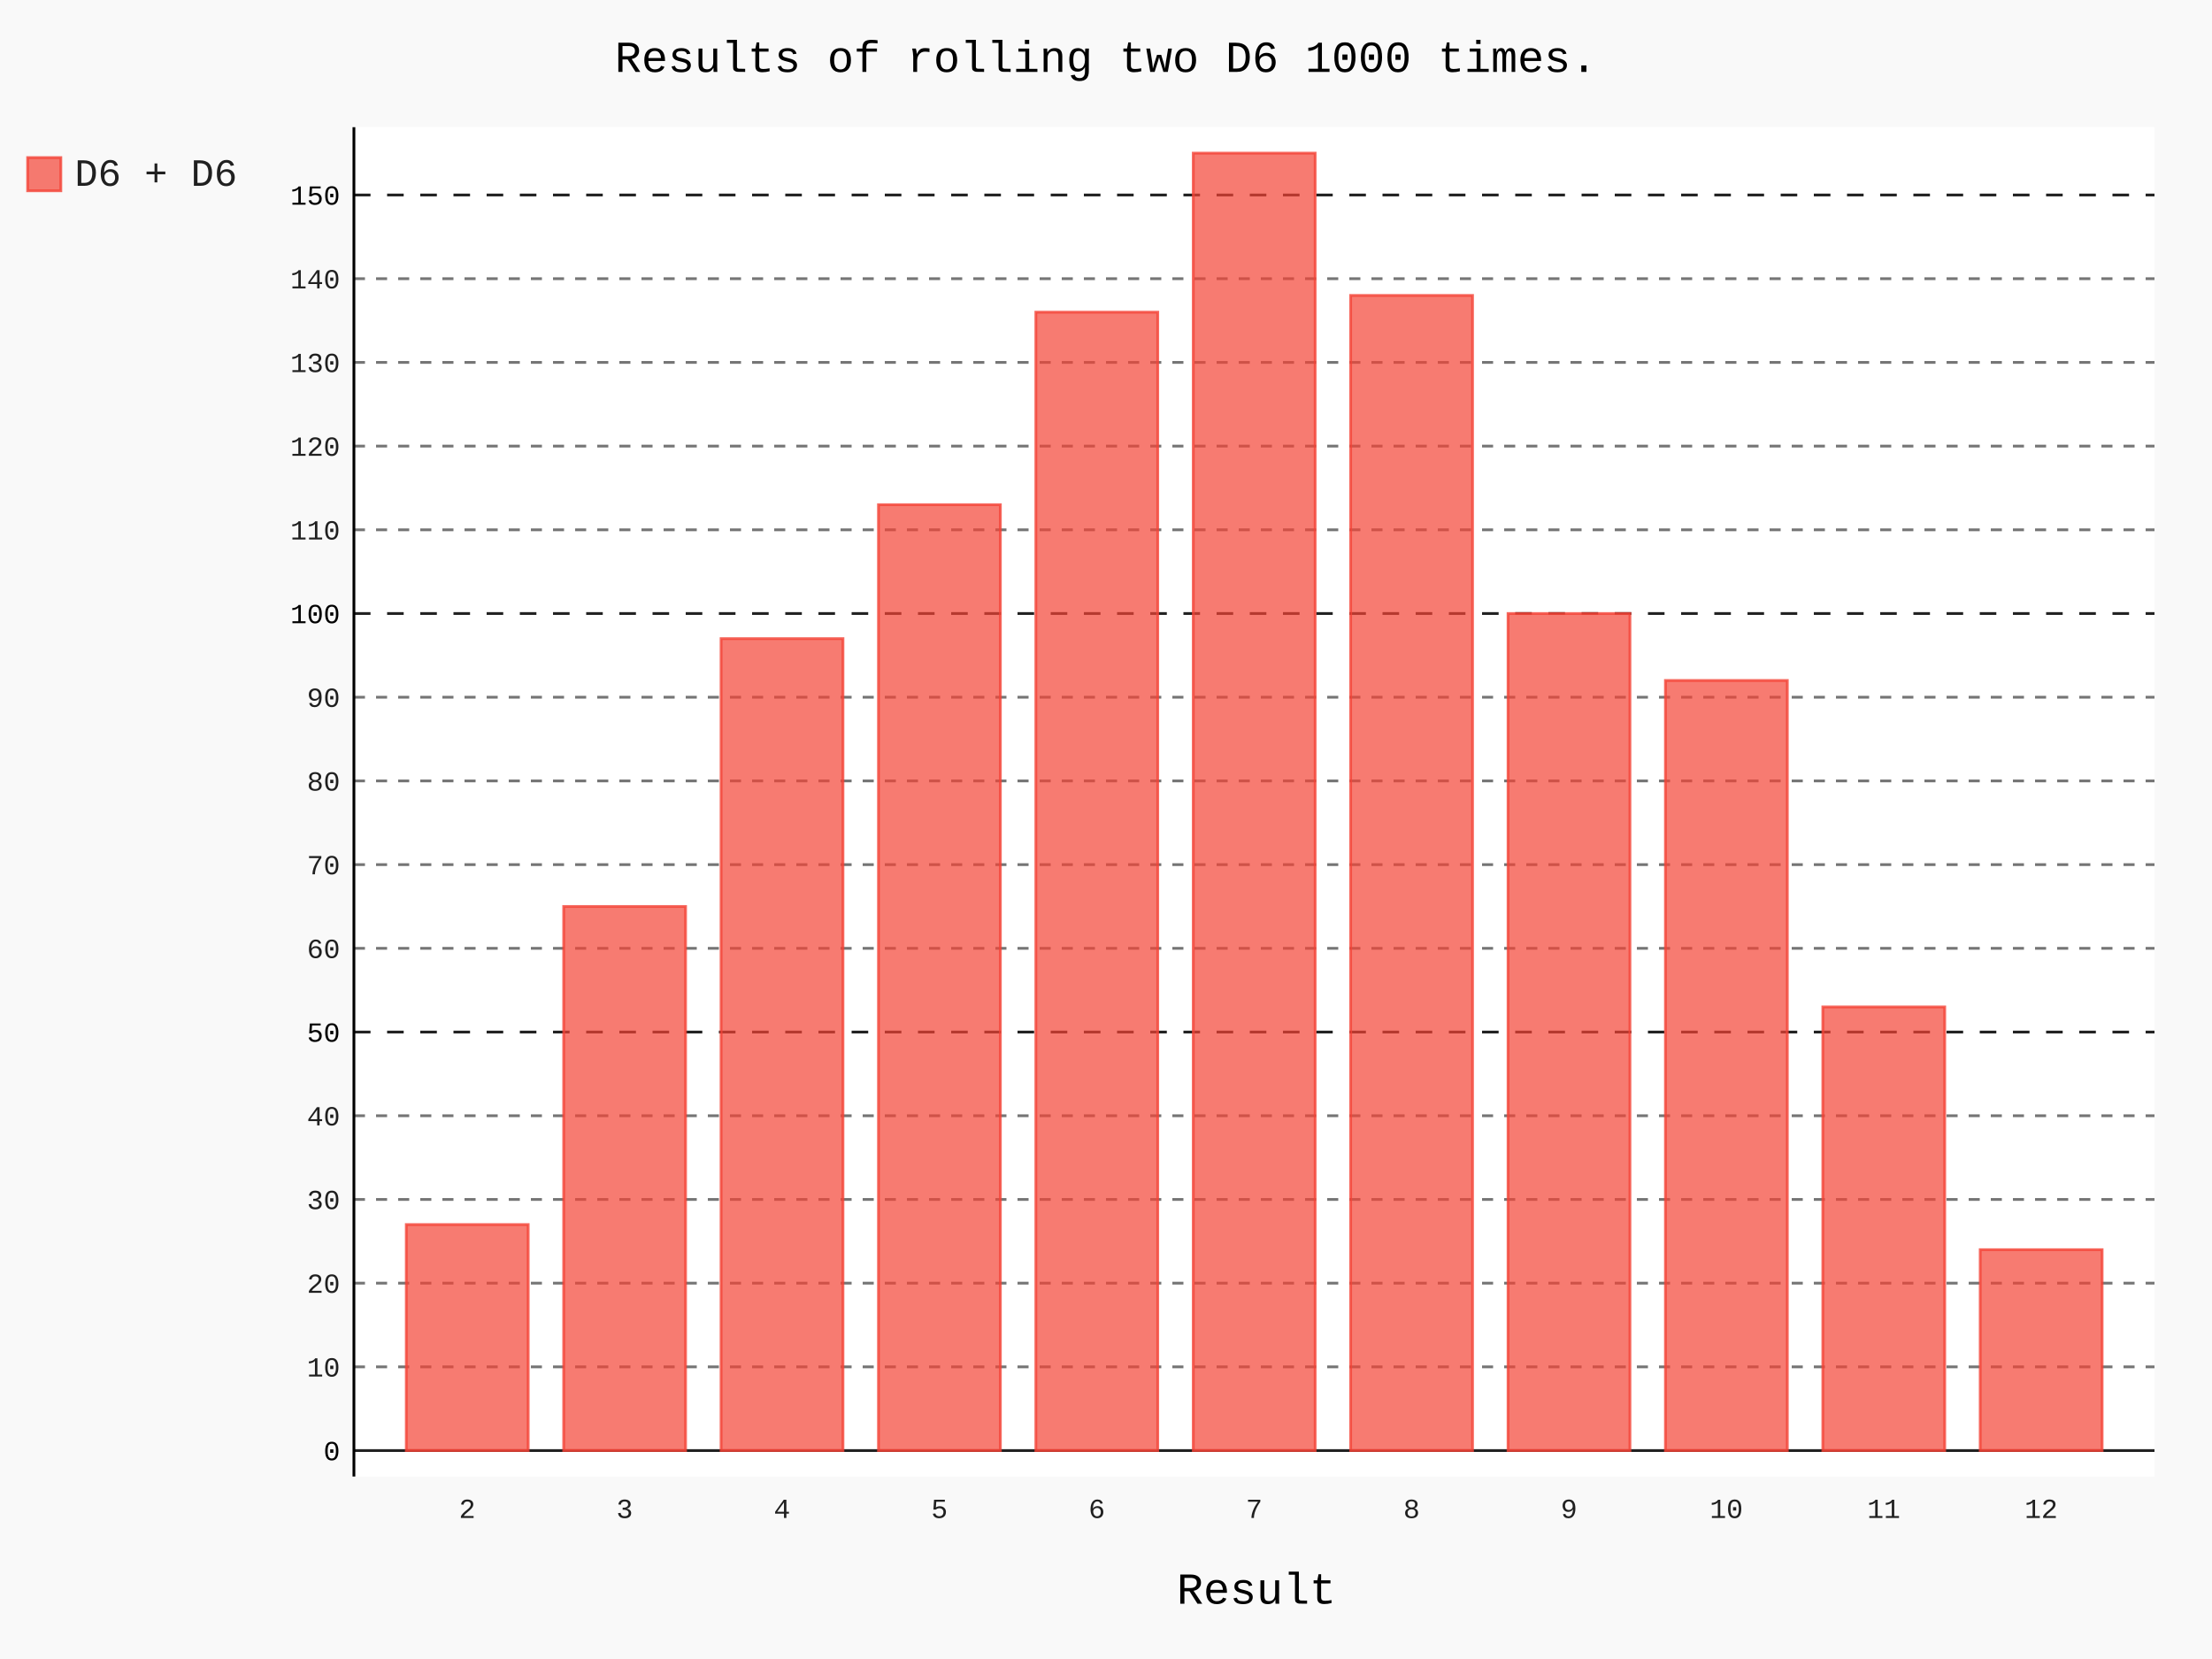
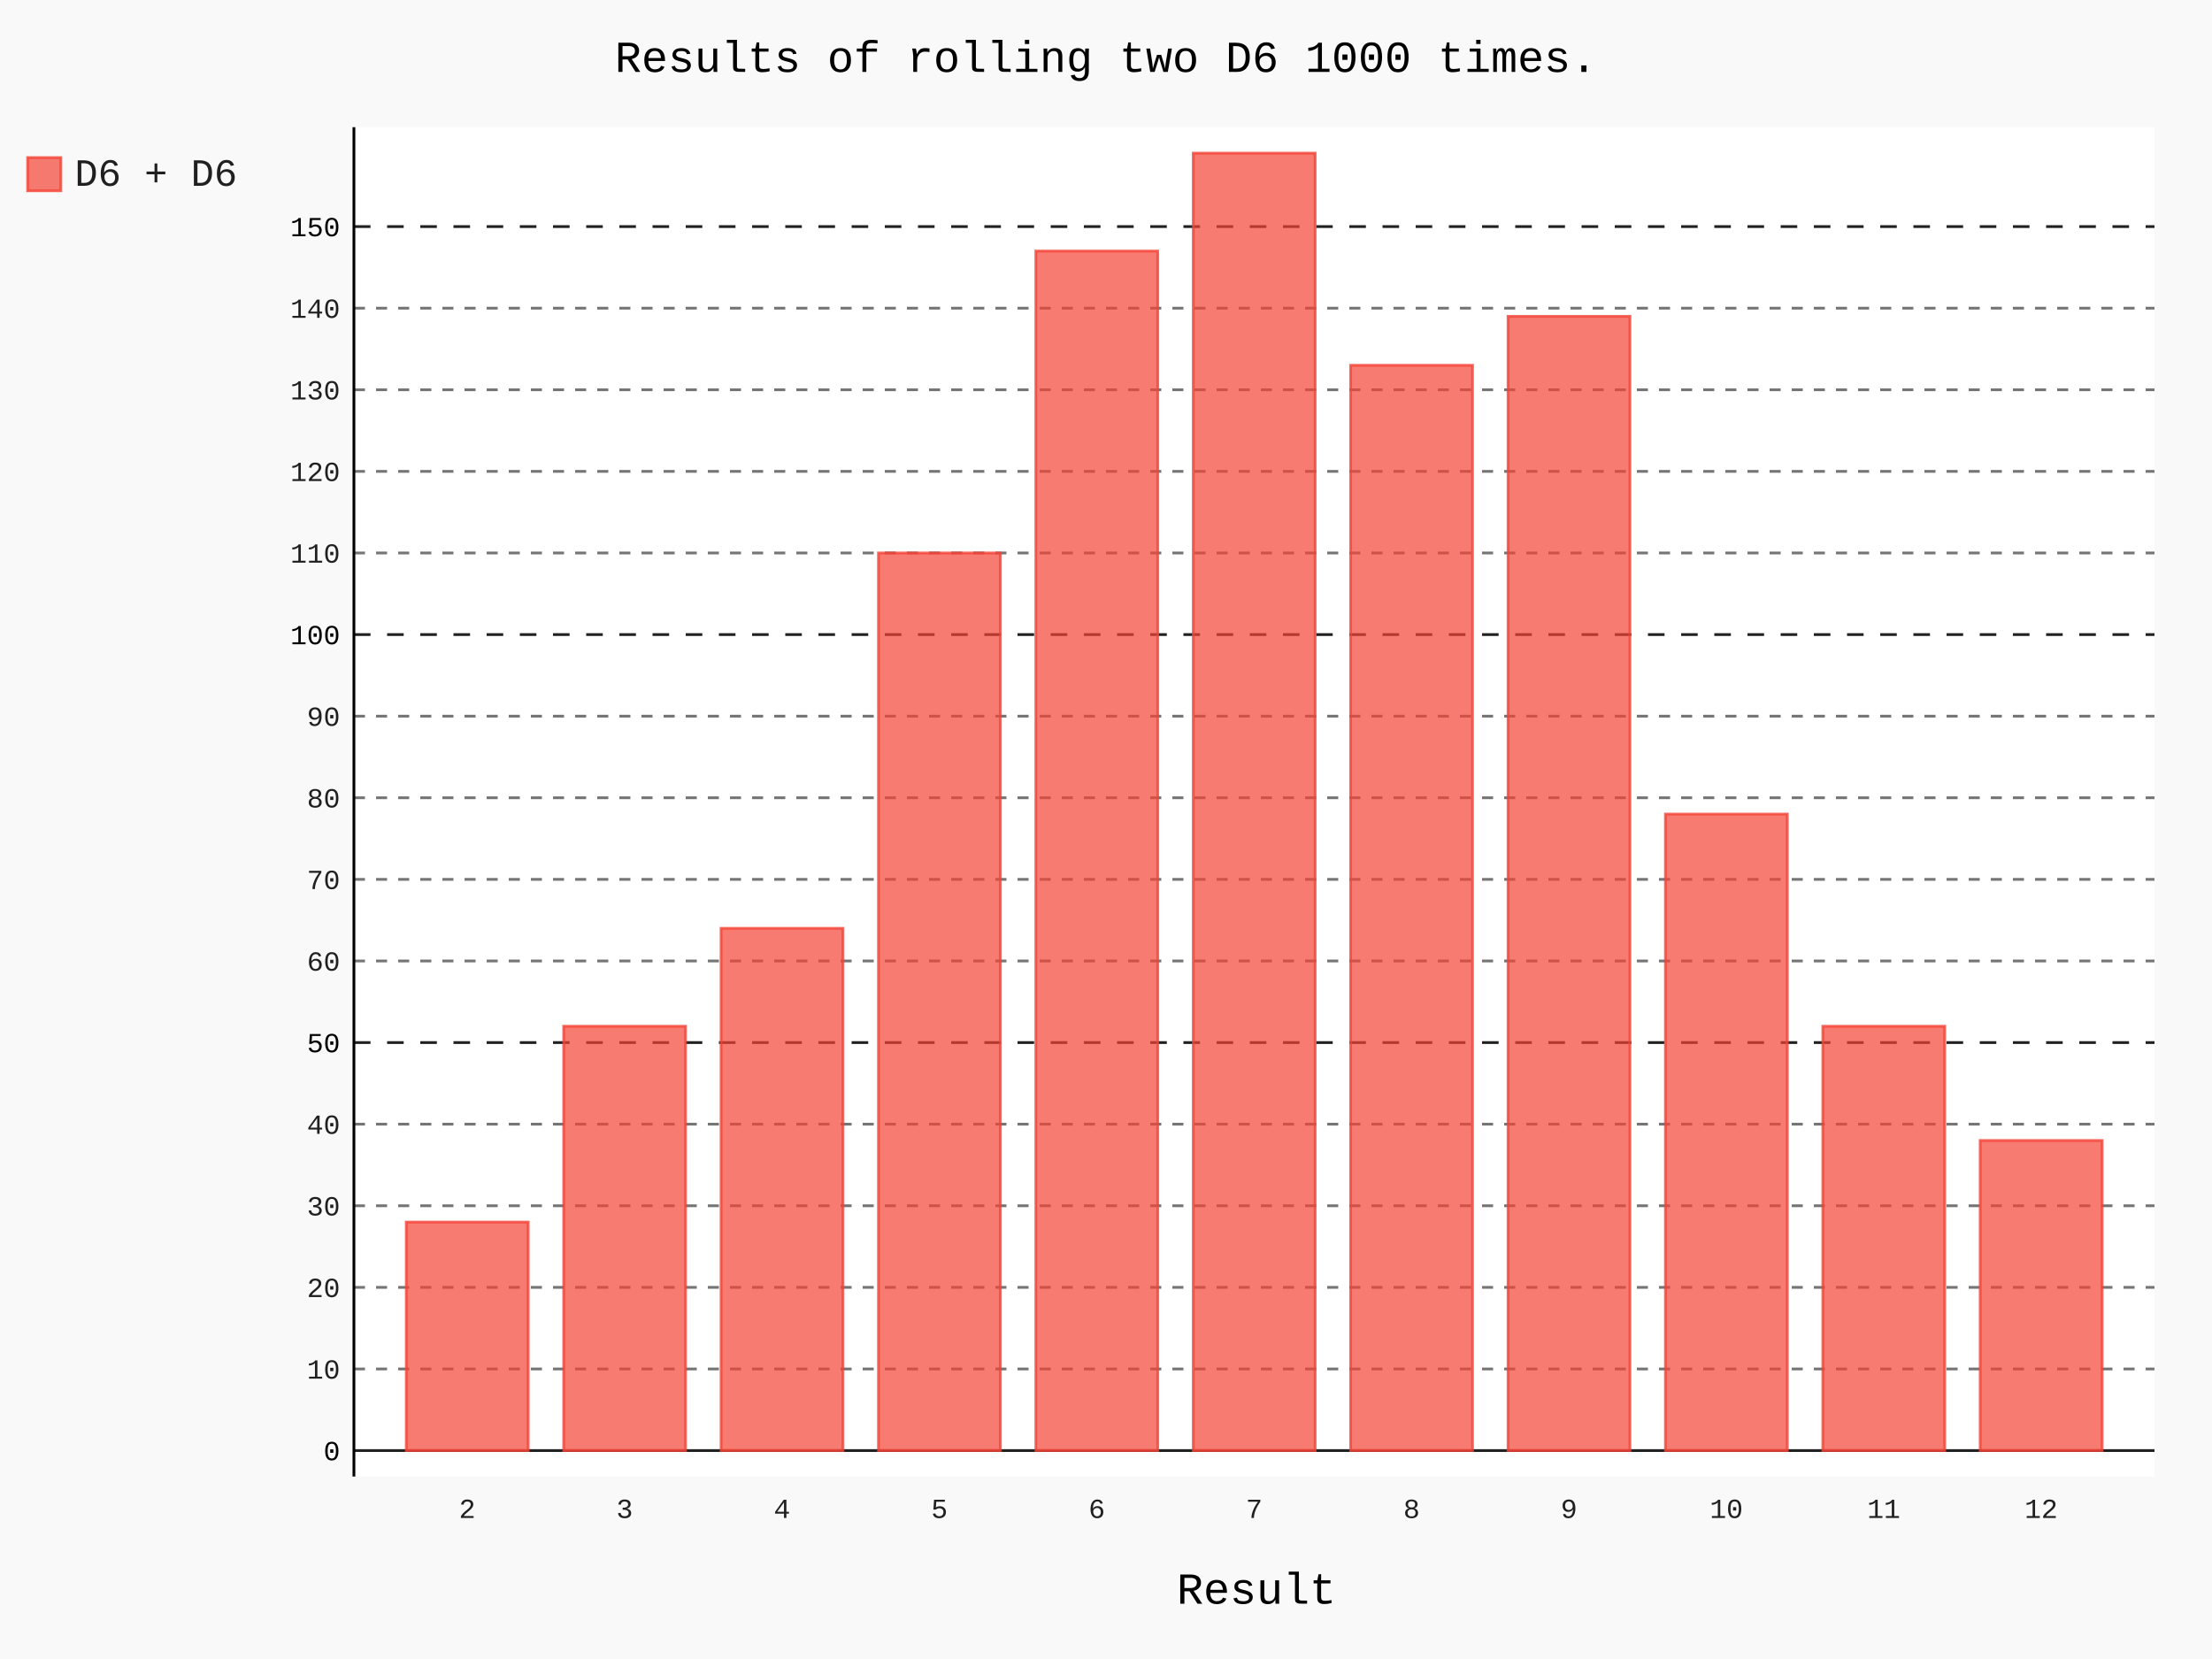
- <svg xmlns="http://www.w3.org/2000/svg" id="chart-105859ee-f9c2-4b4a-b6a3-c62e4a9107c0" class="pygal-chart" viewBox="0 0 800 600">
+ <svg xmlns="http://www.w3.org/2000/svg" id="chart-31764408-35dc-4bf3-ac59-4d7139999e91" class="pygal-chart" viewBox="0 0 800 600">
  <defs>
-     <style type="text/css">#chart-105859ee-f9c2-4b4a-b6a3-c62e4a9107c0{-webkit-user-select:none;-webkit-font-smoothing:antialiased;font-family:Consolas,"Liberation Mono",Menlo,Courier,monospace}#chart-105859ee-f9c2-4b4a-b6a3-c62e4a9107c0 .title{font-family:Consolas,"Liberation Mono",Menlo,Courier,monospace;font-size:16px}#chart-105859ee-f9c2-4b4a-b6a3-c62e4a9107c0 .legends .legend text{font-family:Consolas,"Liberation Mono",Menlo,Courier,monospace;font-size:14px}#chart-105859ee-f9c2-4b4a-b6a3-c62e4a9107c0 .axis text{font-family:Consolas,"Liberation Mono",Menlo,Courier,monospace;font-size:10px}#chart-105859ee-f9c2-4b4a-b6a3-c62e4a9107c0 .axis text.major{font-family:Consolas,"Liberation Mono",Menlo,Courier,monospace;font-size:10px}#chart-105859ee-f9c2-4b4a-b6a3-c62e4a9107c0 .text-overlay text.value{font-family:Consolas,"Liberation Mono",Menlo,Courier,monospace;font-size:16px}#chart-105859ee-f9c2-4b4a-b6a3-c62e4a9107c0 .text-overlay text.label{font-family:Consolas,"Liberation Mono",Menlo,Courier,monospace;font-size:10px}#chart-105859ee-f9c2-4b4a-b6a3-c62e4a9107c0 .tooltip{font-family:Consolas,"Liberation Mono",Menlo,Courier,monospace;font-size:14px}#chart-105859ee-f9c2-4b4a-b6a3-c62e4a9107c0 text.no_data{font-family:Consolas,"Liberation Mono",Menlo,Courier,monospace;font-size:64px}
- #chart-105859ee-f9c2-4b4a-b6a3-c62e4a9107c0{background-color:rgba(249,249,249,1)}#chart-105859ee-f9c2-4b4a-b6a3-c62e4a9107c0 path,#chart-105859ee-f9c2-4b4a-b6a3-c62e4a9107c0 line,#chart-105859ee-f9c2-4b4a-b6a3-c62e4a9107c0 rect,#chart-105859ee-f9c2-4b4a-b6a3-c62e4a9107c0 circle{-webkit-transition:150ms;-moz-transition:150ms;transition:150ms}#chart-105859ee-f9c2-4b4a-b6a3-c62e4a9107c0 .graph &gt; .background{fill:rgba(249,249,249,1)}#chart-105859ee-f9c2-4b4a-b6a3-c62e4a9107c0 .plot &gt; .background{fill:rgba(255,255,255,1)}#chart-105859ee-f9c2-4b4a-b6a3-c62e4a9107c0 .graph{fill:rgba(0,0,0,.87)}#chart-105859ee-f9c2-4b4a-b6a3-c62e4a9107c0 text.no_data{fill:rgba(0,0,0,1)}#chart-105859ee-f9c2-4b4a-b6a3-c62e4a9107c0 .title{fill:rgba(0,0,0,1)}#chart-105859ee-f9c2-4b4a-b6a3-c62e4a9107c0 .legends .legend text{fill:rgba(0,0,0,.87)}#chart-105859ee-f9c2-4b4a-b6a3-c62e4a9107c0 .legends .legend:hover text{fill:rgba(0,0,0,1)}#chart-105859ee-f9c2-4b4a-b6a3-c62e4a9107c0 .axis .line{stroke:rgba(0,0,0,1)}#chart-105859ee-f9c2-4b4a-b6a3-c62e4a9107c0 .axis .guide.line{stroke:rgba(0,0,0,.54)}#chart-105859ee-f9c2-4b4a-b6a3-c62e4a9107c0 .axis .major.line{stroke:rgba(0,0,0,.87)}#chart-105859ee-f9c2-4b4a-b6a3-c62e4a9107c0 .axis text.major{fill:rgba(0,0,0,1)}#chart-105859ee-f9c2-4b4a-b6a3-c62e4a9107c0 .axis.y .guides:hover .guide.line,#chart-105859ee-f9c2-4b4a-b6a3-c62e4a9107c0 .line-graph .axis.x .guides:hover .guide.line,#chart-105859ee-f9c2-4b4a-b6a3-c62e4a9107c0 .stackedline-graph .axis.x .guides:hover .guide.line,#chart-105859ee-f9c2-4b4a-b6a3-c62e4a9107c0 .xy-graph .axis.x .guides:hover .guide.line{stroke:rgba(0,0,0,1)}#chart-105859ee-f9c2-4b4a-b6a3-c62e4a9107c0 .axis .guides:hover text{fill:rgba(0,0,0,1)}#chart-105859ee-f9c2-4b4a-b6a3-c62e4a9107c0 .reactive{fill-opacity:.7;stroke-opacity:.8}#chart-105859ee-f9c2-4b4a-b6a3-c62e4a9107c0 .ci{stroke:rgba(0,0,0,.87)}#chart-105859ee-f9c2-4b4a-b6a3-c62e4a9107c0 .reactive.active,#chart-105859ee-f9c2-4b4a-b6a3-c62e4a9107c0 .active .reactive{fill-opacity:.8;stroke-opacity:.9;stroke-width:4}#chart-105859ee-f9c2-4b4a-b6a3-c62e4a9107c0 .ci .reactive.active{stroke-width:1.5}#chart-105859ee-f9c2-4b4a-b6a3-c62e4a9107c0 .series text{fill:rgba(0,0,0,1)}#chart-105859ee-f9c2-4b4a-b6a3-c62e4a9107c0 .tooltip rect{fill:rgba(255,255,255,1);stroke:rgba(0,0,0,1);-webkit-transition:opacity 150ms;-moz-transition:opacity 150ms;transition:opacity 150ms}#chart-105859ee-f9c2-4b4a-b6a3-c62e4a9107c0 .tooltip .label{fill:rgba(0,0,0,.87)}#chart-105859ee-f9c2-4b4a-b6a3-c62e4a9107c0 .tooltip .label{fill:rgba(0,0,0,.87)}#chart-105859ee-f9c2-4b4a-b6a3-c62e4a9107c0 .tooltip .legend{font-size:.8em;fill:rgba(0,0,0,.54)}#chart-105859ee-f9c2-4b4a-b6a3-c62e4a9107c0 .tooltip .x_label{font-size:.6em;fill:rgba(0,0,0,1)}#chart-105859ee-f9c2-4b4a-b6a3-c62e4a9107c0 .tooltip .xlink{font-size:.5em;text-decoration:underline}#chart-105859ee-f9c2-4b4a-b6a3-c62e4a9107c0 .tooltip .value{font-size:1.5em}#chart-105859ee-f9c2-4b4a-b6a3-c62e4a9107c0 .bound{font-size:.5em}#chart-105859ee-f9c2-4b4a-b6a3-c62e4a9107c0 .max-value{font-size:.75em;fill:rgba(0,0,0,.54)}#chart-105859ee-f9c2-4b4a-b6a3-c62e4a9107c0 .map-element{fill:rgba(255,255,255,1);stroke:rgba(0,0,0,.54) !important}#chart-105859ee-f9c2-4b4a-b6a3-c62e4a9107c0 .map-element .reactive{fill-opacity:inherit;stroke-opacity:inherit}#chart-105859ee-f9c2-4b4a-b6a3-c62e4a9107c0 .color-0,#chart-105859ee-f9c2-4b4a-b6a3-c62e4a9107c0 .color-0 a:visited{stroke:#F44336;fill:#F44336}#chart-105859ee-f9c2-4b4a-b6a3-c62e4a9107c0 .text-overlay .color-0 text{fill:black}
- #chart-105859ee-f9c2-4b4a-b6a3-c62e4a9107c0 text.no_data{text-anchor:middle}#chart-105859ee-f9c2-4b4a-b6a3-c62e4a9107c0 .guide.line{fill:none}#chart-105859ee-f9c2-4b4a-b6a3-c62e4a9107c0 .centered{text-anchor:middle}#chart-105859ee-f9c2-4b4a-b6a3-c62e4a9107c0 .title{text-anchor:middle}#chart-105859ee-f9c2-4b4a-b6a3-c62e4a9107c0 .legends .legend text{fill-opacity:1}#chart-105859ee-f9c2-4b4a-b6a3-c62e4a9107c0 .axis.x text{text-anchor:middle}#chart-105859ee-f9c2-4b4a-b6a3-c62e4a9107c0 .axis.x:not(.web) text[transform]{text-anchor:start}#chart-105859ee-f9c2-4b4a-b6a3-c62e4a9107c0 .axis.x:not(.web) text[transform].backwards{text-anchor:end}#chart-105859ee-f9c2-4b4a-b6a3-c62e4a9107c0 .axis.y text{text-anchor:end}#chart-105859ee-f9c2-4b4a-b6a3-c62e4a9107c0 .axis.y text[transform].backwards{text-anchor:start}#chart-105859ee-f9c2-4b4a-b6a3-c62e4a9107c0 .axis.y2 text{text-anchor:start}#chart-105859ee-f9c2-4b4a-b6a3-c62e4a9107c0 .axis.y2 text[transform].backwards{text-anchor:end}#chart-105859ee-f9c2-4b4a-b6a3-c62e4a9107c0 .axis .guide.line{stroke-dasharray:4,4}#chart-105859ee-f9c2-4b4a-b6a3-c62e4a9107c0 .axis .major.guide.line{stroke-dasharray:6,6}#chart-105859ee-f9c2-4b4a-b6a3-c62e4a9107c0 .horizontal .axis.y .guide.line,#chart-105859ee-f9c2-4b4a-b6a3-c62e4a9107c0 .horizontal .axis.y2 .guide.line,#chart-105859ee-f9c2-4b4a-b6a3-c62e4a9107c0 .vertical .axis.x .guide.line{opacity:0}#chart-105859ee-f9c2-4b4a-b6a3-c62e4a9107c0 .horizontal .axis.always_show .guide.line,#chart-105859ee-f9c2-4b4a-b6a3-c62e4a9107c0 .vertical .axis.always_show .guide.line{opacity:1 !important}#chart-105859ee-f9c2-4b4a-b6a3-c62e4a9107c0 .axis.y .guides:hover .guide.line,#chart-105859ee-f9c2-4b4a-b6a3-c62e4a9107c0 .axis.y2 .guides:hover .guide.line,#chart-105859ee-f9c2-4b4a-b6a3-c62e4a9107c0 .axis.x .guides:hover .guide.line{opacity:1}#chart-105859ee-f9c2-4b4a-b6a3-c62e4a9107c0 .axis .guides:hover text{opacity:1}#chart-105859ee-f9c2-4b4a-b6a3-c62e4a9107c0 .nofill{fill:none}#chart-105859ee-f9c2-4b4a-b6a3-c62e4a9107c0 .subtle-fill{fill-opacity:.2}#chart-105859ee-f9c2-4b4a-b6a3-c62e4a9107c0 .dot{stroke-width:1px;fill-opacity:1}#chart-105859ee-f9c2-4b4a-b6a3-c62e4a9107c0 .dot.active{stroke-width:5px}#chart-105859ee-f9c2-4b4a-b6a3-c62e4a9107c0 .dot.negative{fill:transparent}#chart-105859ee-f9c2-4b4a-b6a3-c62e4a9107c0 text,#chart-105859ee-f9c2-4b4a-b6a3-c62e4a9107c0 tspan{stroke:none !important}#chart-105859ee-f9c2-4b4a-b6a3-c62e4a9107c0 .series text.active{opacity:1}#chart-105859ee-f9c2-4b4a-b6a3-c62e4a9107c0 .tooltip rect{fill-opacity:.95;stroke-width:.5}#chart-105859ee-f9c2-4b4a-b6a3-c62e4a9107c0 .tooltip text{fill-opacity:1}#chart-105859ee-f9c2-4b4a-b6a3-c62e4a9107c0 .showable{visibility:hidden}#chart-105859ee-f9c2-4b4a-b6a3-c62e4a9107c0 .showable.shown{visibility:visible}#chart-105859ee-f9c2-4b4a-b6a3-c62e4a9107c0 .gauge-background{fill:rgba(229,229,229,1);stroke:none}#chart-105859ee-f9c2-4b4a-b6a3-c62e4a9107c0 .bg-lines{stroke:rgba(249,249,249,1);stroke-width:2px}</style>
+     <style type="text/css">#chart-31764408-35dc-4bf3-ac59-4d7139999e91{-webkit-user-select:none;-webkit-font-smoothing:antialiased;font-family:Consolas,"Liberation Mono",Menlo,Courier,monospace}#chart-31764408-35dc-4bf3-ac59-4d7139999e91 .title{font-family:Consolas,"Liberation Mono",Menlo,Courier,monospace;font-size:16px}#chart-31764408-35dc-4bf3-ac59-4d7139999e91 .legends .legend text{font-family:Consolas,"Liberation Mono",Menlo,Courier,monospace;font-size:14px}#chart-31764408-35dc-4bf3-ac59-4d7139999e91 .axis text{font-family:Consolas,"Liberation Mono",Menlo,Courier,monospace;font-size:10px}#chart-31764408-35dc-4bf3-ac59-4d7139999e91 .axis text.major{font-family:Consolas,"Liberation Mono",Menlo,Courier,monospace;font-size:10px}#chart-31764408-35dc-4bf3-ac59-4d7139999e91 .text-overlay text.value{font-family:Consolas,"Liberation Mono",Menlo,Courier,monospace;font-size:16px}#chart-31764408-35dc-4bf3-ac59-4d7139999e91 .text-overlay text.label{font-family:Consolas,"Liberation Mono",Menlo,Courier,monospace;font-size:10px}#chart-31764408-35dc-4bf3-ac59-4d7139999e91 .tooltip{font-family:Consolas,"Liberation Mono",Menlo,Courier,monospace;font-size:14px}#chart-31764408-35dc-4bf3-ac59-4d7139999e91 text.no_data{font-family:Consolas,"Liberation Mono",Menlo,Courier,monospace;font-size:64px}
+ #chart-31764408-35dc-4bf3-ac59-4d7139999e91{background-color:rgba(249,249,249,1)}#chart-31764408-35dc-4bf3-ac59-4d7139999e91 path,#chart-31764408-35dc-4bf3-ac59-4d7139999e91 line,#chart-31764408-35dc-4bf3-ac59-4d7139999e91 rect,#chart-31764408-35dc-4bf3-ac59-4d7139999e91 circle{-webkit-transition:150ms;-moz-transition:150ms;transition:150ms}#chart-31764408-35dc-4bf3-ac59-4d7139999e91 .graph &gt; .background{fill:rgba(249,249,249,1)}#chart-31764408-35dc-4bf3-ac59-4d7139999e91 .plot &gt; .background{fill:rgba(255,255,255,1)}#chart-31764408-35dc-4bf3-ac59-4d7139999e91 .graph{fill:rgba(0,0,0,.87)}#chart-31764408-35dc-4bf3-ac59-4d7139999e91 text.no_data{fill:rgba(0,0,0,1)}#chart-31764408-35dc-4bf3-ac59-4d7139999e91 .title{fill:rgba(0,0,0,1)}#chart-31764408-35dc-4bf3-ac59-4d7139999e91 .legends .legend text{fill:rgba(0,0,0,.87)}#chart-31764408-35dc-4bf3-ac59-4d7139999e91 .legends .legend:hover text{fill:rgba(0,0,0,1)}#chart-31764408-35dc-4bf3-ac59-4d7139999e91 .axis .line{stroke:rgba(0,0,0,1)}#chart-31764408-35dc-4bf3-ac59-4d7139999e91 .axis .guide.line{stroke:rgba(0,0,0,.54)}#chart-31764408-35dc-4bf3-ac59-4d7139999e91 .axis .major.line{stroke:rgba(0,0,0,.87)}#chart-31764408-35dc-4bf3-ac59-4d7139999e91 .axis text.major{fill:rgba(0,0,0,1)}#chart-31764408-35dc-4bf3-ac59-4d7139999e91 .axis.y .guides:hover .guide.line,#chart-31764408-35dc-4bf3-ac59-4d7139999e91 .line-graph .axis.x .guides:hover .guide.line,#chart-31764408-35dc-4bf3-ac59-4d7139999e91 .stackedline-graph .axis.x .guides:hover .guide.line,#chart-31764408-35dc-4bf3-ac59-4d7139999e91 .xy-graph .axis.x .guides:hover .guide.line{stroke:rgba(0,0,0,1)}#chart-31764408-35dc-4bf3-ac59-4d7139999e91 .axis .guides:hover text{fill:rgba(0,0,0,1)}#chart-31764408-35dc-4bf3-ac59-4d7139999e91 .reactive{fill-opacity:.7;stroke-opacity:.8}#chart-31764408-35dc-4bf3-ac59-4d7139999e91 .ci{stroke:rgba(0,0,0,.87)}#chart-31764408-35dc-4bf3-ac59-4d7139999e91 .reactive.active,#chart-31764408-35dc-4bf3-ac59-4d7139999e91 .active .reactive{fill-opacity:.8;stroke-opacity:.9;stroke-width:4}#chart-31764408-35dc-4bf3-ac59-4d7139999e91 .ci .reactive.active{stroke-width:1.5}#chart-31764408-35dc-4bf3-ac59-4d7139999e91 .series text{fill:rgba(0,0,0,1)}#chart-31764408-35dc-4bf3-ac59-4d7139999e91 .tooltip rect{fill:rgba(255,255,255,1);stroke:rgba(0,0,0,1);-webkit-transition:opacity 150ms;-moz-transition:opacity 150ms;transition:opacity 150ms}#chart-31764408-35dc-4bf3-ac59-4d7139999e91 .tooltip .label{fill:rgba(0,0,0,.87)}#chart-31764408-35dc-4bf3-ac59-4d7139999e91 .tooltip .label{fill:rgba(0,0,0,.87)}#chart-31764408-35dc-4bf3-ac59-4d7139999e91 .tooltip .legend{font-size:.8em;fill:rgba(0,0,0,.54)}#chart-31764408-35dc-4bf3-ac59-4d7139999e91 .tooltip .x_label{font-size:.6em;fill:rgba(0,0,0,1)}#chart-31764408-35dc-4bf3-ac59-4d7139999e91 .tooltip .xlink{font-size:.5em;text-decoration:underline}#chart-31764408-35dc-4bf3-ac59-4d7139999e91 .tooltip .value{font-size:1.5em}#chart-31764408-35dc-4bf3-ac59-4d7139999e91 .bound{font-size:.5em}#chart-31764408-35dc-4bf3-ac59-4d7139999e91 .max-value{font-size:.75em;fill:rgba(0,0,0,.54)}#chart-31764408-35dc-4bf3-ac59-4d7139999e91 .map-element{fill:rgba(255,255,255,1);stroke:rgba(0,0,0,.54) !important}#chart-31764408-35dc-4bf3-ac59-4d7139999e91 .map-element .reactive{fill-opacity:inherit;stroke-opacity:inherit}#chart-31764408-35dc-4bf3-ac59-4d7139999e91 .color-0,#chart-31764408-35dc-4bf3-ac59-4d7139999e91 .color-0 a:visited{stroke:#F44336;fill:#F44336}#chart-31764408-35dc-4bf3-ac59-4d7139999e91 .text-overlay .color-0 text{fill:black}
+ #chart-31764408-35dc-4bf3-ac59-4d7139999e91 text.no_data{text-anchor:middle}#chart-31764408-35dc-4bf3-ac59-4d7139999e91 .guide.line{fill:none}#chart-31764408-35dc-4bf3-ac59-4d7139999e91 .centered{text-anchor:middle}#chart-31764408-35dc-4bf3-ac59-4d7139999e91 .title{text-anchor:middle}#chart-31764408-35dc-4bf3-ac59-4d7139999e91 .legends .legend text{fill-opacity:1}#chart-31764408-35dc-4bf3-ac59-4d7139999e91 .axis.x text{text-anchor:middle}#chart-31764408-35dc-4bf3-ac59-4d7139999e91 .axis.x:not(.web) text[transform]{text-anchor:start}#chart-31764408-35dc-4bf3-ac59-4d7139999e91 .axis.x:not(.web) text[transform].backwards{text-anchor:end}#chart-31764408-35dc-4bf3-ac59-4d7139999e91 .axis.y text{text-anchor:end}#chart-31764408-35dc-4bf3-ac59-4d7139999e91 .axis.y text[transform].backwards{text-anchor:start}#chart-31764408-35dc-4bf3-ac59-4d7139999e91 .axis.y2 text{text-anchor:start}#chart-31764408-35dc-4bf3-ac59-4d7139999e91 .axis.y2 text[transform].backwards{text-anchor:end}#chart-31764408-35dc-4bf3-ac59-4d7139999e91 .axis .guide.line{stroke-dasharray:4,4}#chart-31764408-35dc-4bf3-ac59-4d7139999e91 .axis .major.guide.line{stroke-dasharray:6,6}#chart-31764408-35dc-4bf3-ac59-4d7139999e91 .horizontal .axis.y .guide.line,#chart-31764408-35dc-4bf3-ac59-4d7139999e91 .horizontal .axis.y2 .guide.line,#chart-31764408-35dc-4bf3-ac59-4d7139999e91 .vertical .axis.x .guide.line{opacity:0}#chart-31764408-35dc-4bf3-ac59-4d7139999e91 .horizontal .axis.always_show .guide.line,#chart-31764408-35dc-4bf3-ac59-4d7139999e91 .vertical .axis.always_show .guide.line{opacity:1 !important}#chart-31764408-35dc-4bf3-ac59-4d7139999e91 .axis.y .guides:hover .guide.line,#chart-31764408-35dc-4bf3-ac59-4d7139999e91 .axis.y2 .guides:hover .guide.line,#chart-31764408-35dc-4bf3-ac59-4d7139999e91 .axis.x .guides:hover .guide.line{opacity:1}#chart-31764408-35dc-4bf3-ac59-4d7139999e91 .axis .guides:hover text{opacity:1}#chart-31764408-35dc-4bf3-ac59-4d7139999e91 .nofill{fill:none}#chart-31764408-35dc-4bf3-ac59-4d7139999e91 .subtle-fill{fill-opacity:.2}#chart-31764408-35dc-4bf3-ac59-4d7139999e91 .dot{stroke-width:1px;fill-opacity:1}#chart-31764408-35dc-4bf3-ac59-4d7139999e91 .dot.active{stroke-width:5px}#chart-31764408-35dc-4bf3-ac59-4d7139999e91 .dot.negative{fill:transparent}#chart-31764408-35dc-4bf3-ac59-4d7139999e91 text,#chart-31764408-35dc-4bf3-ac59-4d7139999e91 tspan{stroke:none !important}#chart-31764408-35dc-4bf3-ac59-4d7139999e91 .series text.active{opacity:1}#chart-31764408-35dc-4bf3-ac59-4d7139999e91 .tooltip rect{fill-opacity:.95;stroke-width:.5}#chart-31764408-35dc-4bf3-ac59-4d7139999e91 .tooltip text{fill-opacity:1}#chart-31764408-35dc-4bf3-ac59-4d7139999e91 .showable{visibility:hidden}#chart-31764408-35dc-4bf3-ac59-4d7139999e91 .showable.shown{visibility:visible}#chart-31764408-35dc-4bf3-ac59-4d7139999e91 .gauge-background{fill:rgba(229,229,229,1);stroke:none}#chart-31764408-35dc-4bf3-ac59-4d7139999e91 .bg-lines{stroke:rgba(249,249,249,1);stroke-width:2px}</style>
  </defs>
  <g class="graph bar-graph vertical">
    <rect class="background" height="600" width="800" x="0" y="0" />
    <g class="plot" transform="translate(128, 46)">
      <rect class="background" height="488" width="651.2" x="0" y="0" />
      <g class="axis y always_show">
        <g class="guides">
          <path class="axis major line" d="M0 478.615 h651.2" />
          <text class="major" x="-5" y="482.115">0</text>
        </g>
        <g class="guides">
-           <path class="guide line" d="M0 448.342 h651.2" />
-           <text class="" x="-5" y="451.842">10</text>
+           <path class="guide line" d="M0 449.104 h651.2" />
+           <text class="" x="-5" y="452.604">10</text>
        </g>
        <g class="guides">
-           <path class="guide line" d="M0 418.069 h651.2" />
-           <text class="" x="-5" y="421.569">20</text>
+           <path class="guide line" d="M0 419.593 h651.2" />
+           <text class="" x="-5" y="423.093">20</text>
        </g>
        <g class="guides">
-           <path class="guide line" d="M0 387.797 h651.2" />
-           <text class="" x="-5" y="391.297">30</text>
+           <path class="guide line" d="M0 390.081 h651.2" />
+           <text class="" x="-5" y="393.581">30</text>
        </g>
        <g class="guides">
-           <path class="guide line" d="M0 357.524 h651.2" />
-           <text class="" x="-5" y="361.024">40</text>
+           <path class="guide line" d="M0 360.57 h651.2" />
+           <text class="" x="-5" y="364.07">40</text>
        </g>
        <g class="guides">
-           <path class="major guide line" d="M0 327.251 h651.2" />
-           <text class="major" x="-5" y="330.751">50</text>
+           <path class="major guide line" d="M0 331.059 h651.2" />
+           <text class="major" x="-5" y="334.559">50</text>
        </g>
        <g class="guides">
-           <path class="guide line" d="M0 296.978 h651.2" />
-           <text class="" x="-5" y="300.478">60</text>
+           <path class="guide line" d="M0 301.547 h651.2" />
+           <text class="" x="-5" y="305.047">60</text>
        </g>
        <g class="guides">
-           <path class="guide line" d="M0 266.705 h651.2" />
-           <text class="" x="-5" y="270.205">70</text>
+           <path class="guide line" d="M0 272.036 h651.2" />
+           <text class="" x="-5" y="275.536">70</text>
        </g>
        <g class="guides">
-           <path class="guide line" d="M0 236.432 h651.2" />
-           <text class="" x="-5" y="239.932">80</text>
+           <path class="guide line" d="M0 242.524 h651.2" />
+           <text class="" x="-5" y="246.024">80</text>
        </g>
        <g class="guides">
-           <path class="guide line" d="M0 206.159 h651.2" />
-           <text class="" x="-5" y="209.659">90</text>
+           <path class="guide line" d="M0 213.013 h651.2" />
+           <text class="" x="-5" y="216.513">90</text>
        </g>
        <g class="guides">
-           <path class="major guide line" d="M0 175.886 h651.2" />
-           <text class="major" x="-5" y="179.386">100</text>
+           <path class="major guide line" d="M0 183.502 h651.2" />
+           <text class="major" x="-5" y="187.002">100</text>
        </g>
        <g class="guides">
-           <path class="guide line" d="M0 145.613 h651.2" />
-           <text class="" x="-5" y="149.113">110</text>
+           <path class="guide line" d="M0 153.99 h651.2" />
+           <text class="" x="-5" y="157.49">110</text>
        </g>
        <g class="guides">
-           <path class="guide line" d="M0 115.34 h651.2" />
-           <text class="" x="-5" y="118.84">120</text>
+           <path class="guide line" d="M0 124.479 h651.2" />
+           <text class="" x="-5" y="127.979">120</text>
        </g>
        <g class="guides">
-           <path class="guide line" d="M0 85.067 h651.2" />
-           <text class="" x="-5" y="88.567">130</text>
+           <path class="guide line" d="M0 94.968 h651.2" />
+           <text class="" x="-5" y="98.468">130</text>
        </g>
        <g class="guides">
-           <path class="guide line" d="M0 54.794 h651.2" />
-           <text class="" x="-5" y="58.294">140</text>
+           <path class="guide line" d="M0 65.456 h651.2" />
+           <text class="" x="-5" y="68.956">140</text>
        </g>
        <g class="guides">
-           <path class="major guide line" d="M0 24.521 h651.2" />
-           <text class="major" x="-5" y="28.021">150</text>
+           <path class="major guide line" d="M0 35.945 h651.2" />
+           <text class="major" x="-5" y="39.445">150</text>
        </g>
      </g>
      <g class="axis x">
        <path class="line" d="M0 0 v488" />
        <g class="guides">
          <path class="guide line" d="M40.985 0 v488" />
          <text class="" x="40.985" y="503.0">2</text>
        </g>
        <g class="guides">
          <path class="guide line" d="M97.908 0 v488" />
          <text class="" x="97.908" y="503.0">3</text>
        </g>
        <g class="guides">
          <path class="guide line" d="M154.831 0 v488" />
          <text class="" x="154.831" y="503.0">4</text>
        </g>
        <g class="guides">
          <path class="guide line" d="M211.754 0 v488" />
          <text class="" x="211.754" y="503.0">5</text>
        </g>
        <g class="guides">
          <path class="guide line" d="M268.677 0 v488" />
          <text class="" x="268.677" y="503.0">6</text>
        </g>
        <g class="guides">
          <path class="guide line" d="M325.6 0 v488" />
          <text class="" x="325.6" y="503.0">7</text>
        </g>
        <g class="guides">
          <path class="guide line" d="M382.523 0 v488" />
          <text class="" x="382.523" y="503.0">8</text>
        </g>
        <g class="guides">
          <path class="guide line" d="M439.446 0 v488" />
          <text class="" x="439.446" y="503.0">9</text>
        </g>
        <g class="guides">
          <path class="guide line" d="M496.369 0 v488" />
          <text class="" x="496.369" y="503.0">10</text>
        </g>
        <g class="guides">
          <path class="guide line" d="M553.292 0 v488" />
          <text class="" x="553.292" y="503.0">11</text>
        </g>
        <g class="guides">
          <path class="guide line" d="M610.215 0 v488" />
          <text class="" x="610.215" y="503.0">12</text>
        </g>
      </g>
      <g class="series serie-0 color-0">
        <g class="bars">
          <g class="bar">
-             <rect class="rect reactive tooltip-trigger" height="81.737" rx="0" ry="0" width="44.081" x="18.944" y="396.878" />
+             <rect class="rect reactive tooltip-trigger" height="82.632" rx="0" ry="0" width="44.081" x="18.944" y="395.984" />
          </g>
          <g class="bar">
-             <rect class="rect reactive tooltip-trigger" height="196.774" rx="0" ry="0" width="44.081" x="75.867" y="281.841" />
+             <rect class="rect reactive tooltip-trigger" height="153.459" rx="0" ry="0" width="44.081" x="75.867" y="325.156" />
          </g>
          <g class="bar">
-             <rect class="rect reactive tooltip-trigger" height="293.648" rx="0" ry="0" width="44.081" x="132.79" y="184.968" />
+             <rect class="rect reactive tooltip-trigger" height="188.873" rx="0" ry="0" width="44.081" x="132.79" y="289.743" />
          </g>
          <g class="bar">
-             <rect class="rect reactive tooltip-trigger" height="342.084" rx="0" ry="0" width="44.081" x="189.713" y="136.531" />
+             <rect class="rect reactive tooltip-trigger" height="324.625" rx="0" ry="0" width="44.081" x="189.713" y="153.99" />
          </g>
          <g class="bar">
-             <rect class="rect reactive tooltip-trigger" height="411.712" rx="0" ry="0" width="44.081" x="246.636" y="66.903" />
+             <rect class="rect reactive tooltip-trigger" height="433.817" rx="0" ry="0" width="44.081" x="246.636" y="44.798" />
          </g>
          <g class="bar">
            <rect class="rect reactive tooltip-trigger" height="469.231" rx="0" ry="0" width="44.081" x="303.559" y="9.385" />
          </g>
          <g class="bar">
-             <rect class="rect reactive tooltip-trigger" height="417.767" rx="0" ry="0" width="44.081" x="360.482" y="60.849" />
+             <rect class="rect reactive tooltip-trigger" height="392.501" rx="0" ry="0" width="44.081" x="360.482" y="86.114" />
          </g>
          <g class="bar">
-             <rect class="rect reactive tooltip-trigger" height="302.73" rx="0" ry="0" width="44.081" x="417.406" y="175.886" />
+             <rect class="rect reactive tooltip-trigger" height="410.208" rx="0" ry="0" width="44.081" x="417.406" y="68.407" />
          </g>
          <g class="bar">
-             <rect class="rect reactive tooltip-trigger" height="278.511" rx="0" ry="0" width="44.081" x="474.329" y="200.104" />
+             <rect class="rect reactive tooltip-trigger" height="230.189" rx="0" ry="0" width="44.081" x="474.329" y="248.427" />
          </g>
          <g class="bar">
-             <rect class="rect reactive tooltip-trigger" height="160.447" rx="0" ry="0" width="44.081" x="531.252" y="318.169" />
+             <rect class="rect reactive tooltip-trigger" height="153.459" rx="0" ry="0" width="44.081" x="531.252" y="325.156" />
          </g>
          <g class="bar">
-             <rect class="rect reactive tooltip-trigger" height="72.655" rx="0" ry="0" width="44.081" x="588.175" y="405.96" />
+             <rect class="rect reactive tooltip-trigger" height="112.143" rx="0" ry="0" width="44.081" x="588.175" y="366.472" />
          </g>
        </g>
      </g>
    </g>
    <g class="titles">
      <text class="title plot_title" x="400.0" y="26">Results of rolling two D6 1000 times.</text>
      <text class="title" x="454.4" y="580">Result</text>
    </g>
    <g class="plot overlay" transform="translate(128, 46)">
      <g class="series serie-0 color-0" />
    </g>
    <g class="plot text-overlay" transform="translate(128, 46)">
      <g class="series serie-0 color-0" />
    </g>
    <g class="plot tooltip-overlay" transform="translate(128, 46)">
      <g class="tooltip" style="opacity: 0" transform="translate(0 0)">
        <rect class="tooltip-box" height="0" rx="0" ry="0" width="0" />
        <g class="text" />
      </g>
    </g>
    <g class="legends" transform="translate(10, 56)">
      <g class="legend reactive activate-serie" id="activate-serie-0">
        <rect class="color-0 reactive" height="12" width="12" x="0.0" y="1.0" />
        <text x="17.0" y="11.2">D6 + D6</text>
      </g>
    </g>
    <g class="legends" transform="translate(790, 56)" />
  </g>
</svg>
